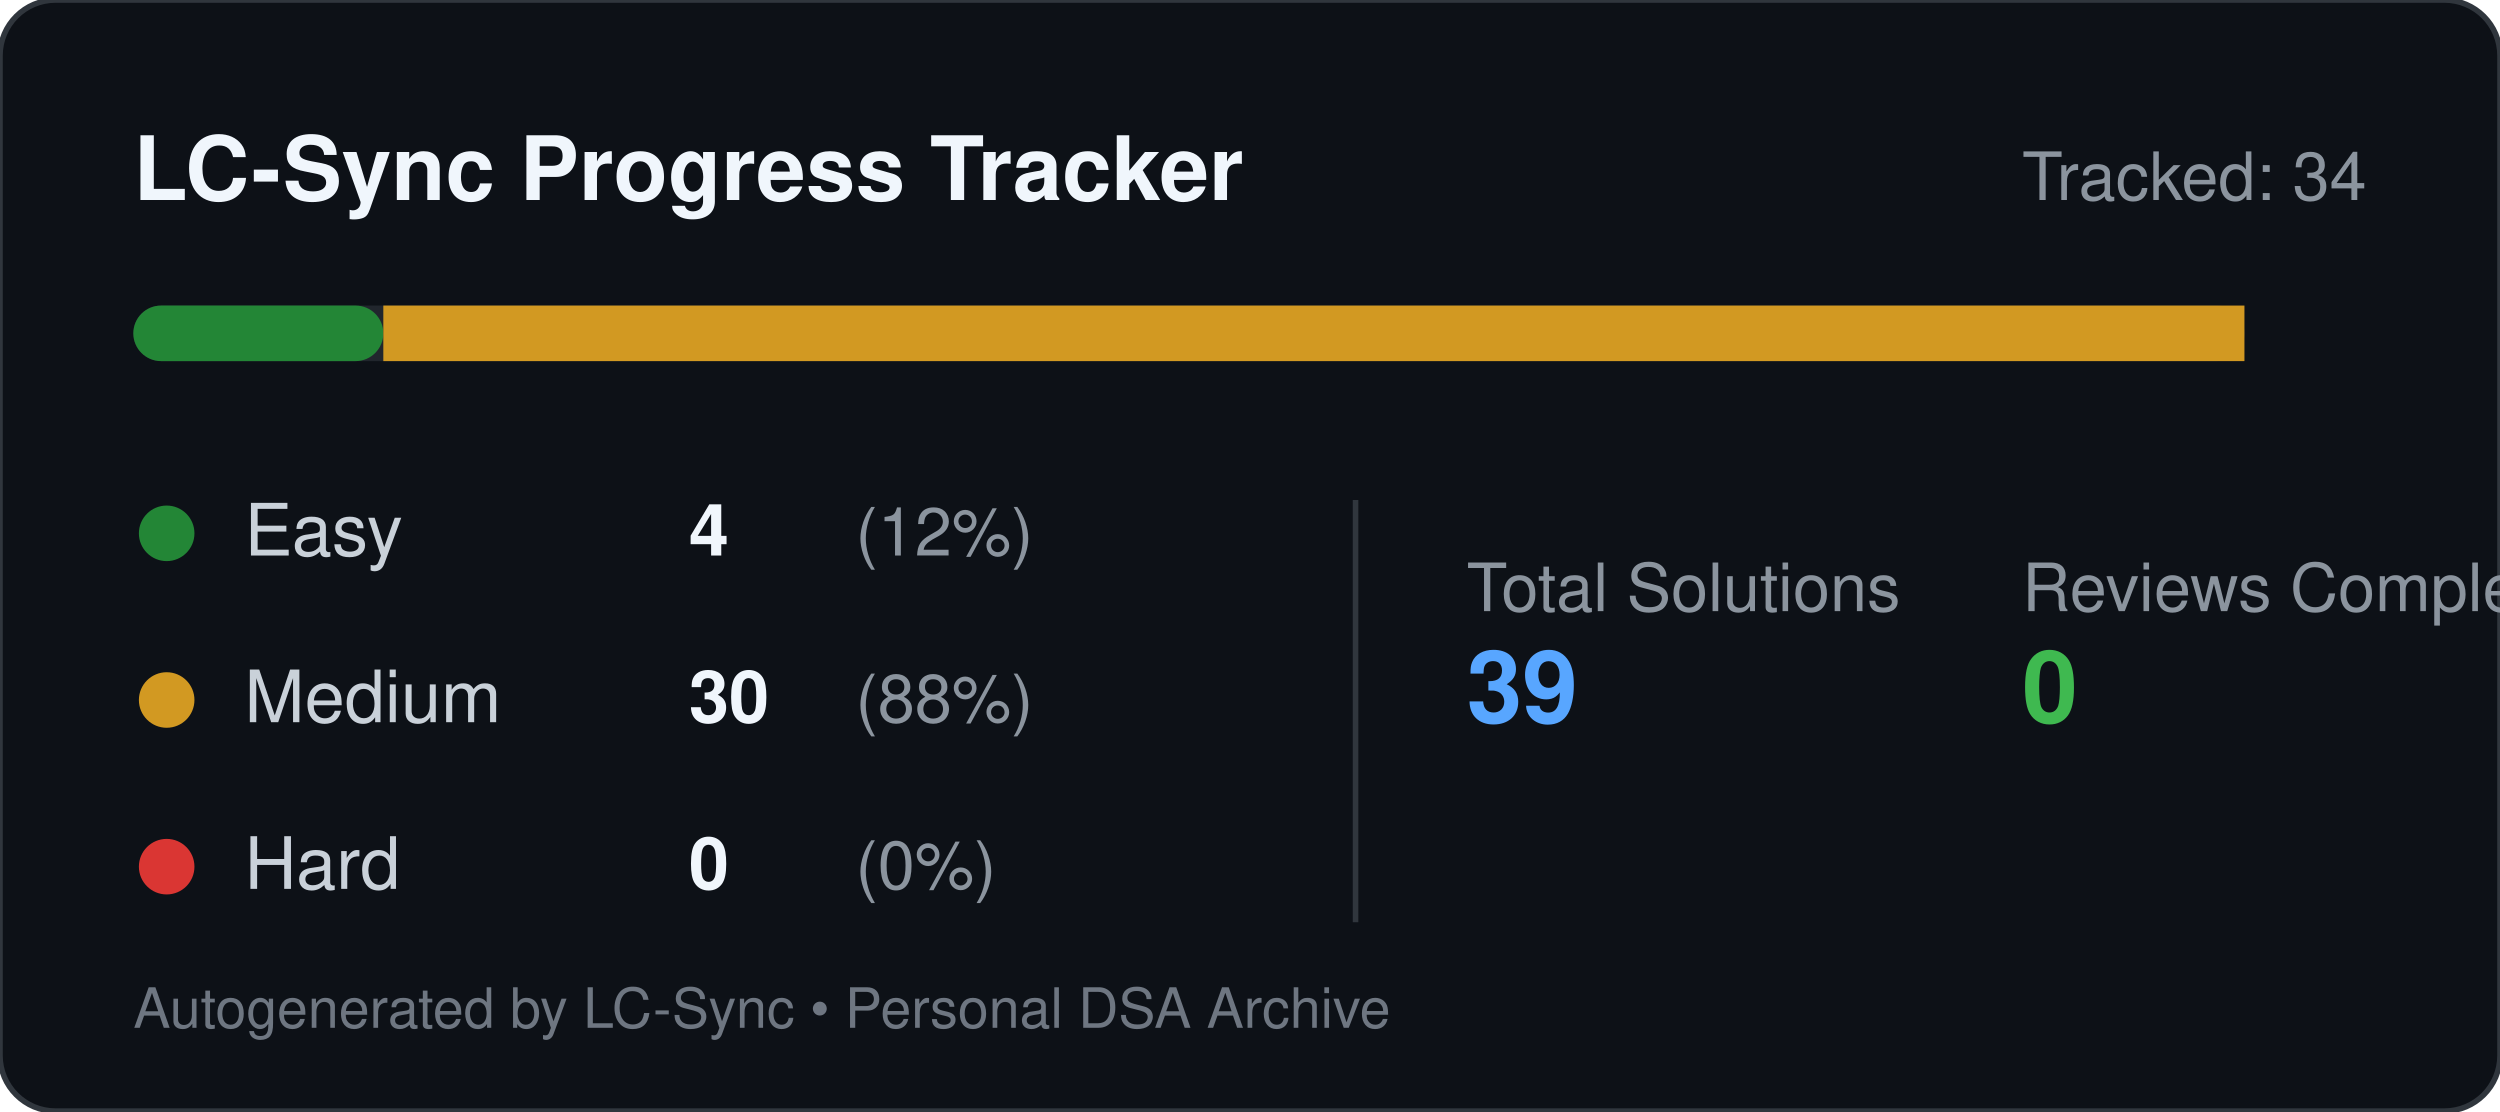
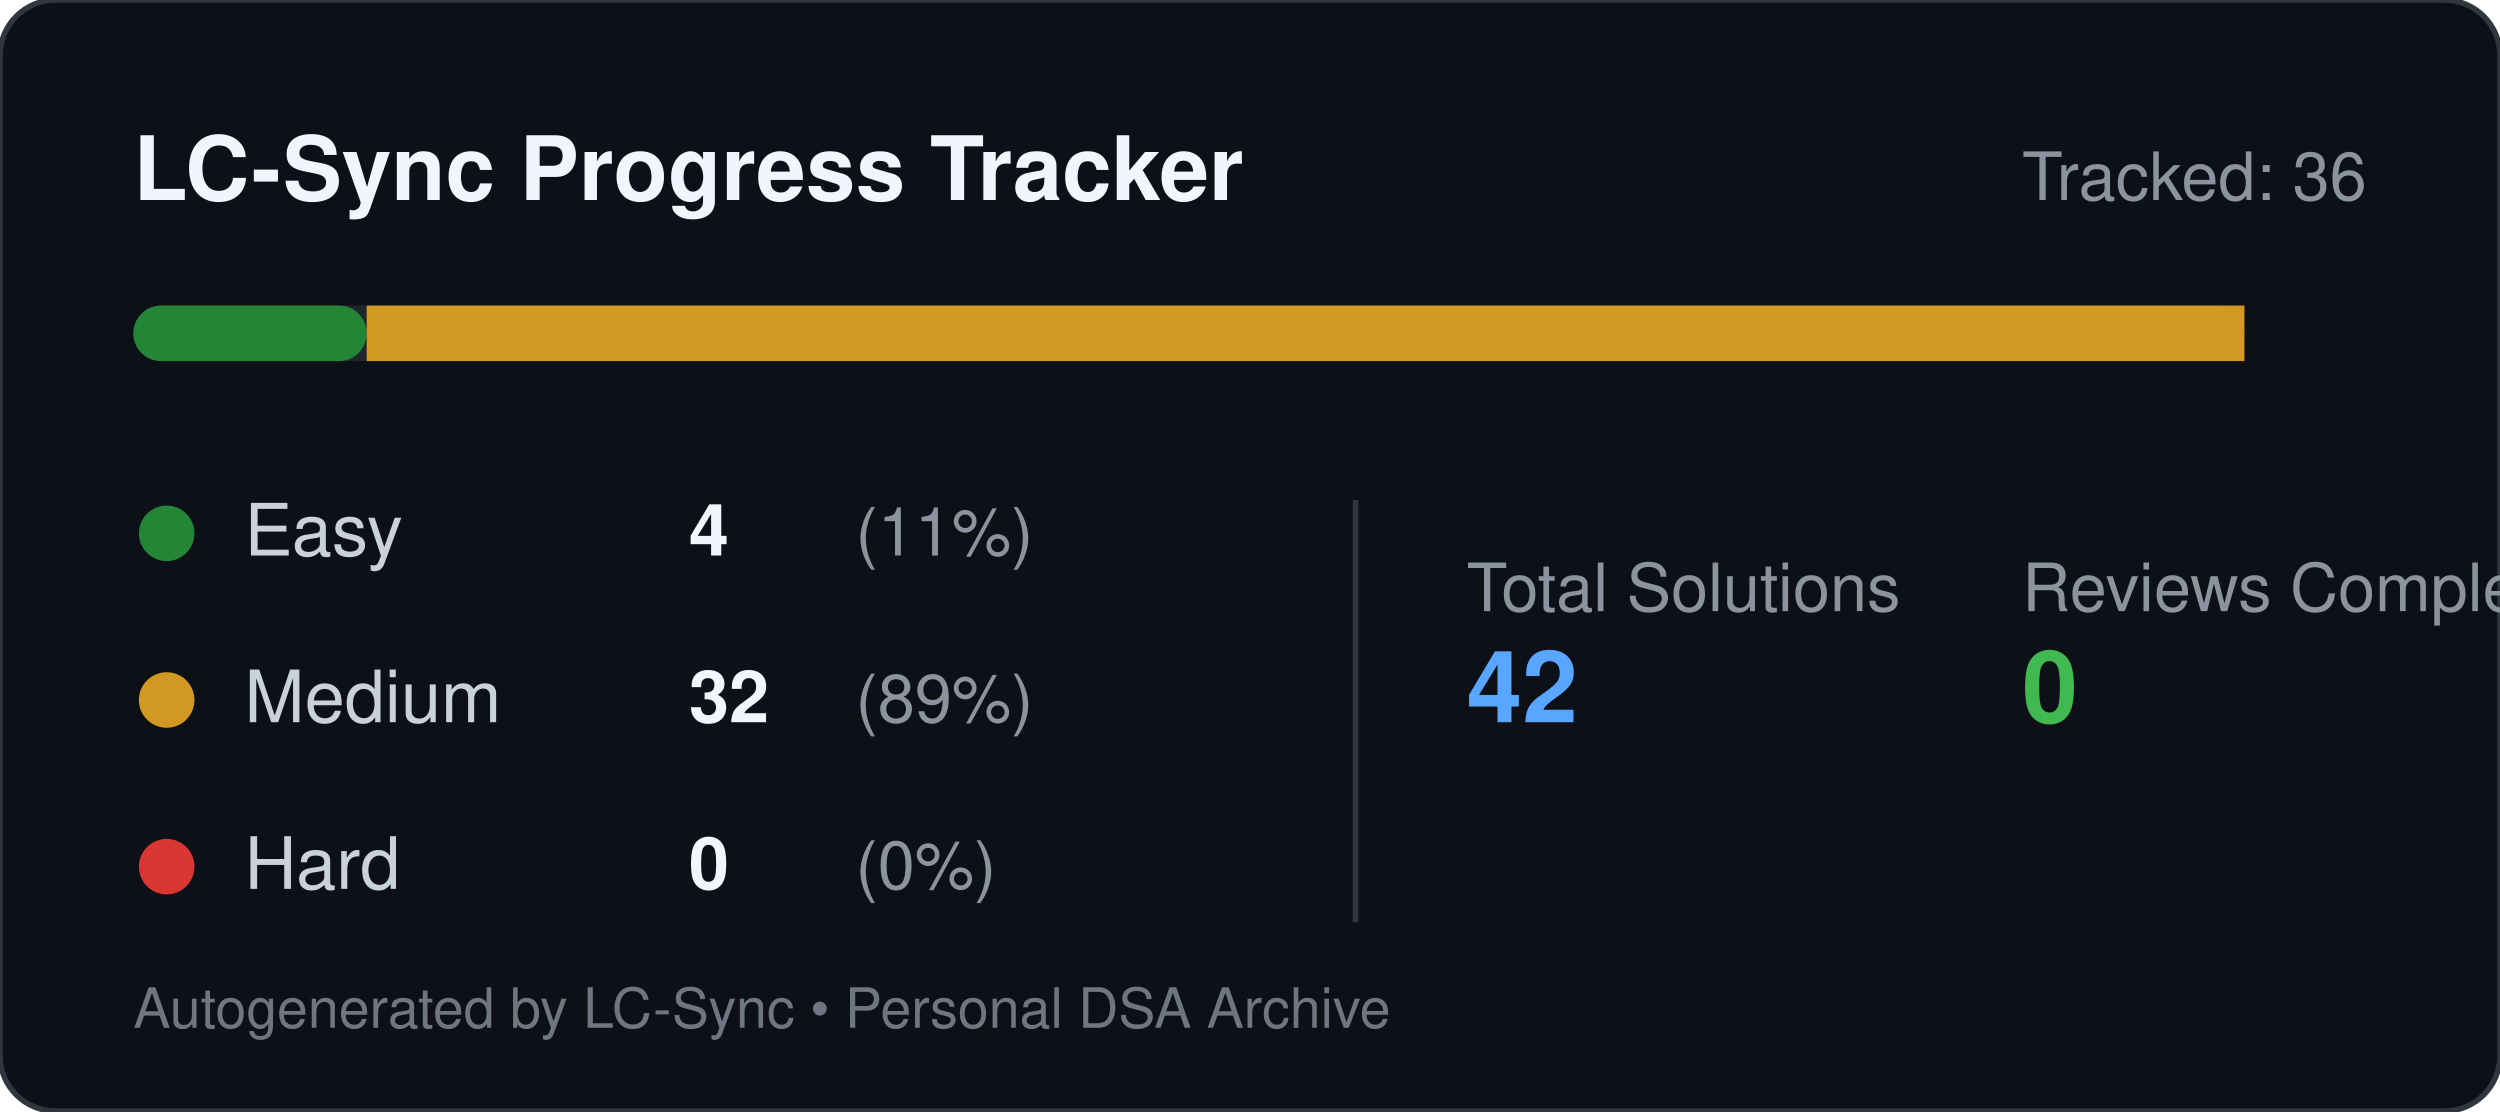
<svg xmlns="http://www.w3.org/2000/svg" width="450" height="200" viewBox="0 0 450 200" fill="none">
  <rect width="450" height="200" rx="10" fill="#0d1117" stroke="#30363d" stroke-width="1" />
  <text x="24" y="36" fill="#f0f6fc" font-family="-apple-system, BlinkMacSystemFont, 'Segoe UI', Helvetica, Arial, sans-serif" font-size="16" font-weight="600">LC-Sync Progress Tracker</text>
-   <text x="426" y="36" text-anchor="end" fill="#8b949e" font-family="-apple-system, BlinkMacSystemFont, 'Segoe UI', Helvetica, Arial, sans-serif" font-size="12">Tracked: 34</text>
+   <text x="426" y="36" text-anchor="end" fill="#8b949e" font-family="-apple-system, BlinkMacSystemFont, 'Segoe UI', Helvetica, Arial, sans-serif" font-size="12">Tracked: 36</text>
  <g transform="translate(24, 55)">
    <rect width="380" height="10" rx="5" fill="#21262d" />
-     <rect x="0" y="0" width="45" height="10" rx="5" fill="#238636" />
-     <rect x="45" y="0" width="335" height="10" fill="#d29922" />
+     <rect x="0" y="0" width="42" height="10" rx="5" fill="#238636" />
+     <rect x="42" y="0" width="338" height="10" fill="#d29922" />
    <rect x="380" y="0" width="0" height="10" rx="5" fill="#da3633" />
  </g>
  <g transform="translate(24, 90)" font-family="-apple-system, BlinkMacSystemFont, 'Segoe UI', Helvetica, Arial, sans-serif">
    <circle cx="6" cy="6" r="5" fill="#238636" />
    <text x="20" y="10" fill="#c9d1d9" font-size="13">Easy</text>
    <text x="100" y="10" fill="#f0f6fc" font-size="13" font-weight="600">4</text>
-     <text x="130" y="10" fill="#8b949e" font-size="12">(12%)</text>
+     <text x="130" y="10" fill="#8b949e" font-size="12">(11%)</text>
    <circle cx="6" cy="36" r="5" fill="#d29922" />
    <text x="20" y="40" fill="#c9d1d9" font-size="13">Medium</text>
-     <text x="100" y="40" fill="#f0f6fc" font-size="13" font-weight="600">30</text>
-     <text x="130" y="40" fill="#8b949e" font-size="12">(88%)</text>
+     <text x="100" y="40" fill="#f0f6fc" font-size="13" font-weight="600">32</text>
+     <text x="130" y="40" fill="#8b949e" font-size="12">(89%)</text>
    <circle cx="6" cy="66" r="5" fill="#da3633" />
    <text x="20" y="70" fill="#c9d1d9" font-size="13">Hard</text>
    <text x="100" y="70" fill="#f0f6fc" font-size="13" font-weight="600">0</text>
    <text x="130" y="70" fill="#8b949e" font-size="12">(0%)</text>
    <line x1="220" y1="0" x2="220" y2="76" stroke="#30363d" stroke-width="1" />
    <text x="240" y="20" fill="#8b949e" font-size="12">Total Solutions</text>
-     <text x="240" y="40" fill="#58a6ff" font-size="18" font-weight="600">39</text>
+     <text x="240" y="40" fill="#58a6ff" font-size="18" font-weight="600">42</text>
    <text x="340" y="20" fill="#8b949e" font-size="12">Reviews Completed</text>
    <text x="340" y="40" fill="#3fb950" font-size="18" font-weight="600">0</text>
  </g>
  <text x="24" y="185" fill="#6e7681" font-family="-apple-system, BlinkMacSystemFont, 'Segoe UI', Helvetica, Arial, sans-serif" font-size="10">Autogenerated by LC-Sync • Personal DSA Archive</text>
</svg>
